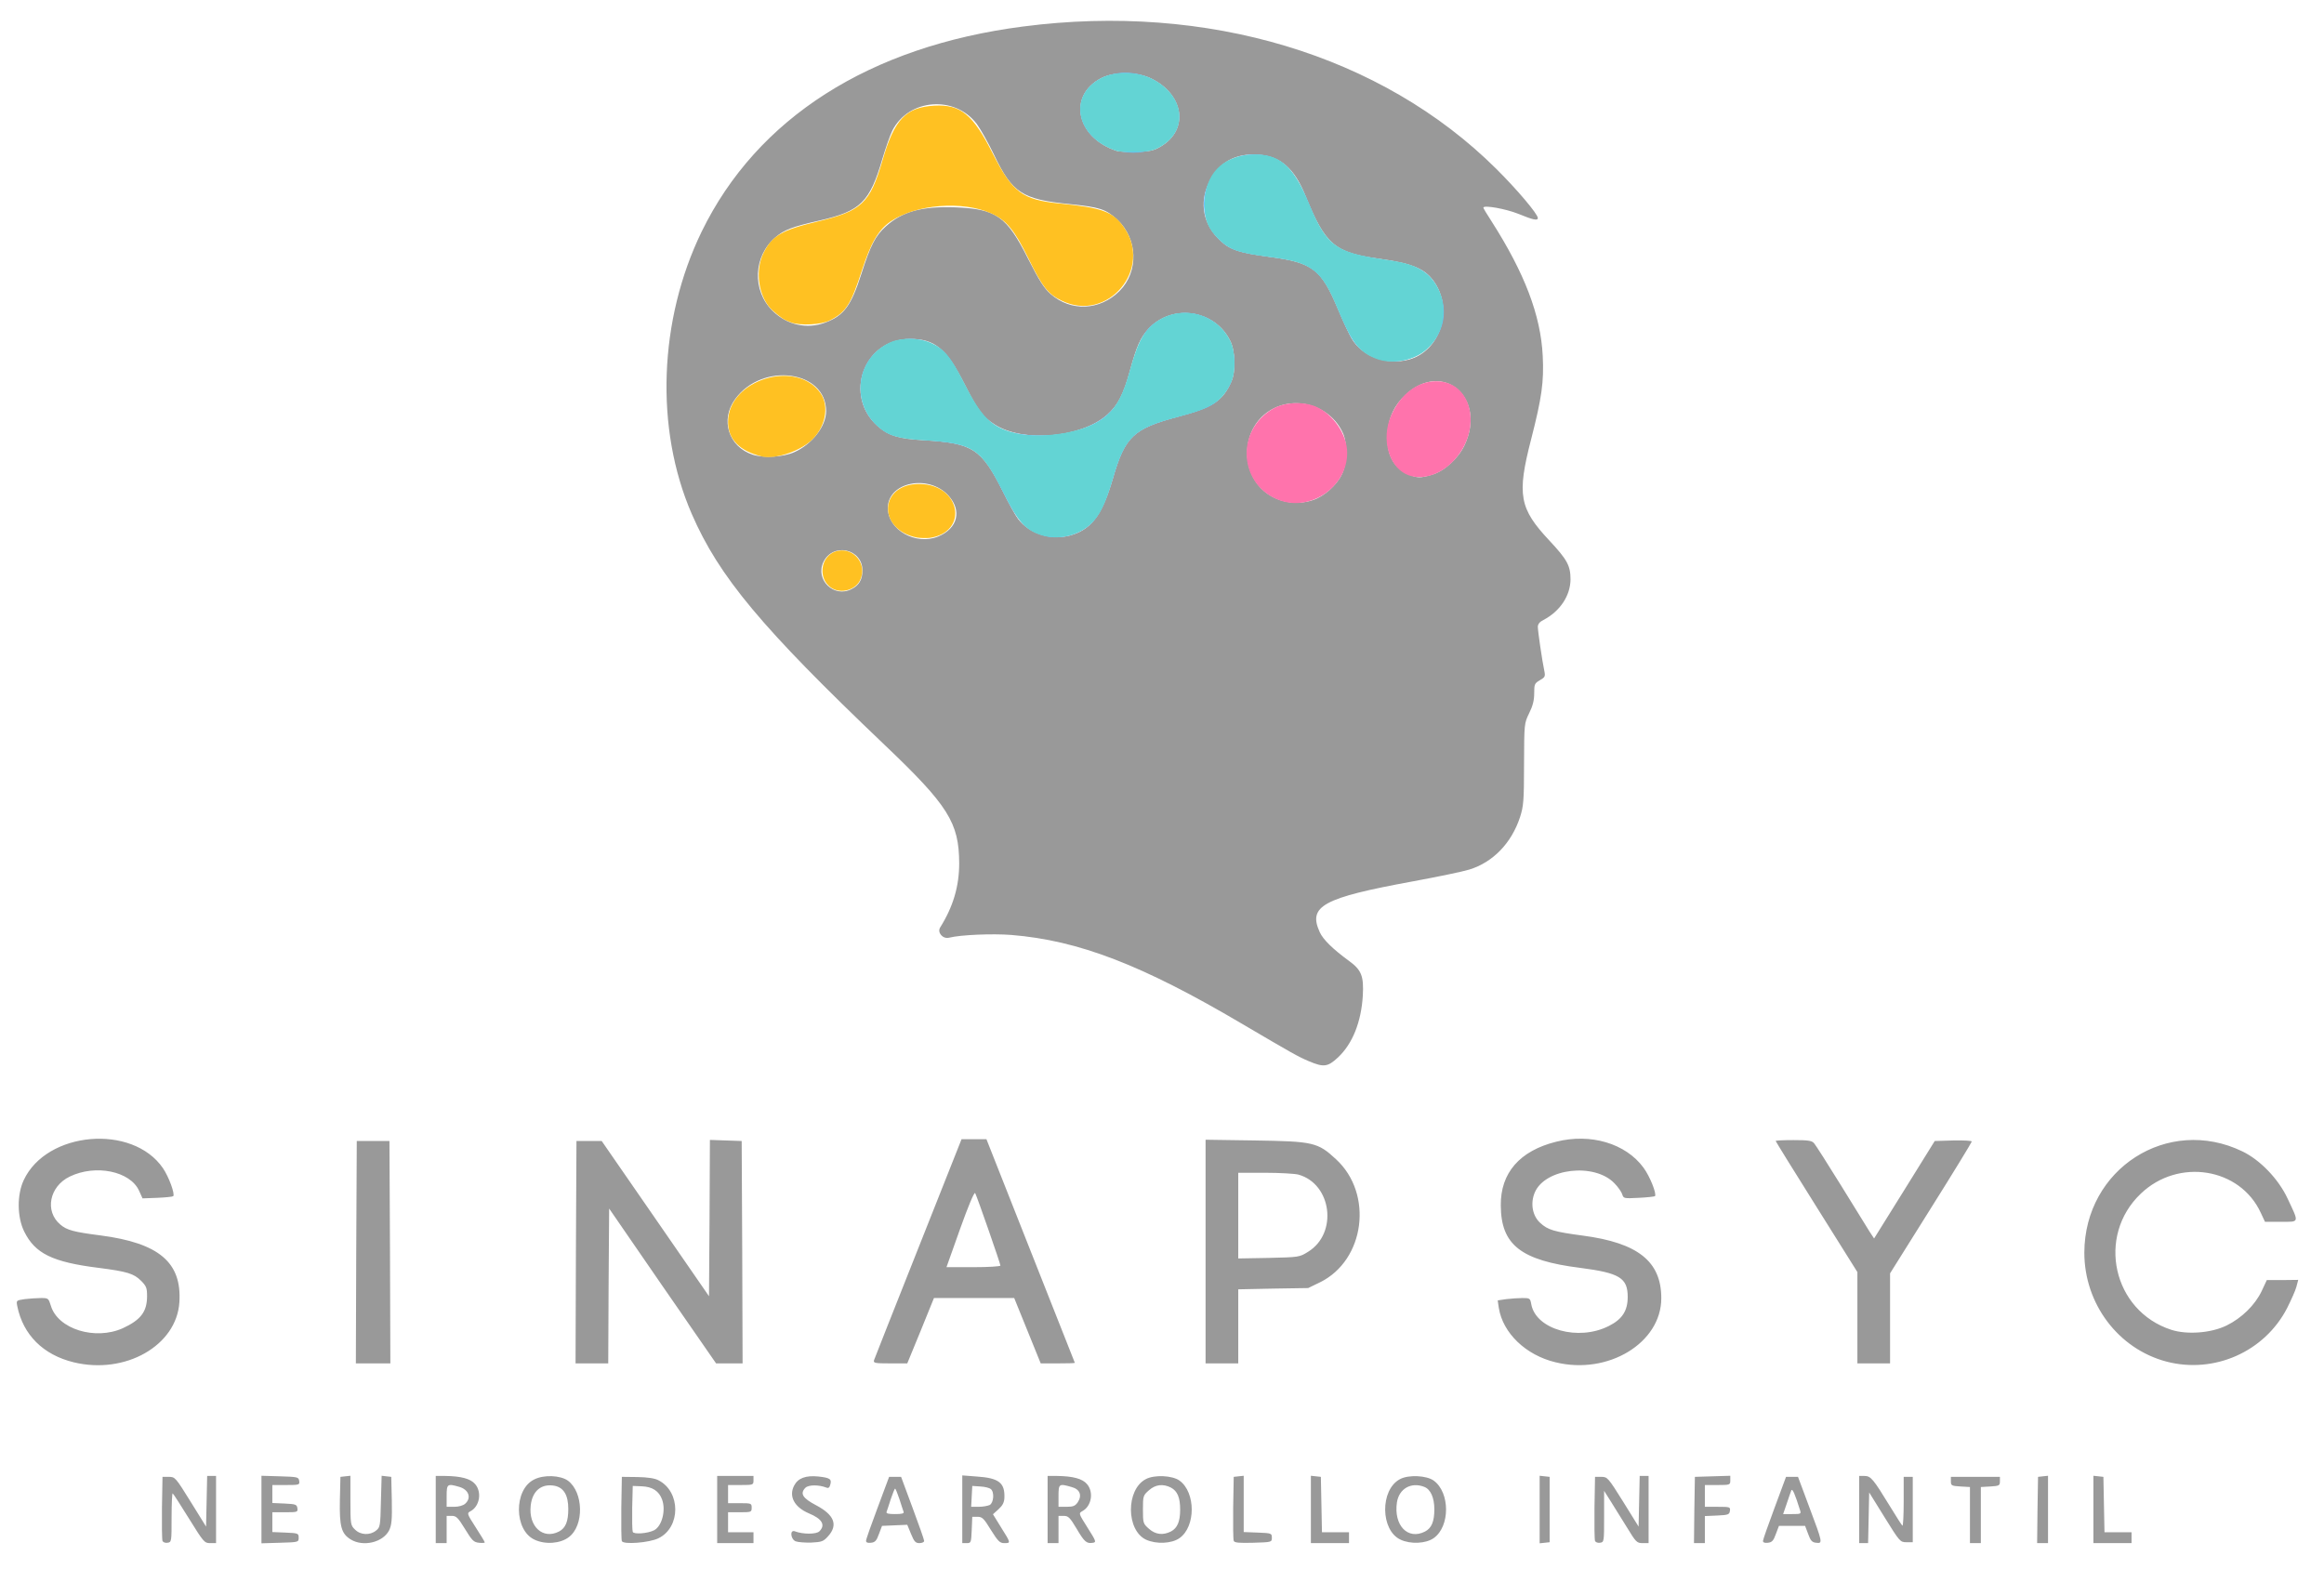
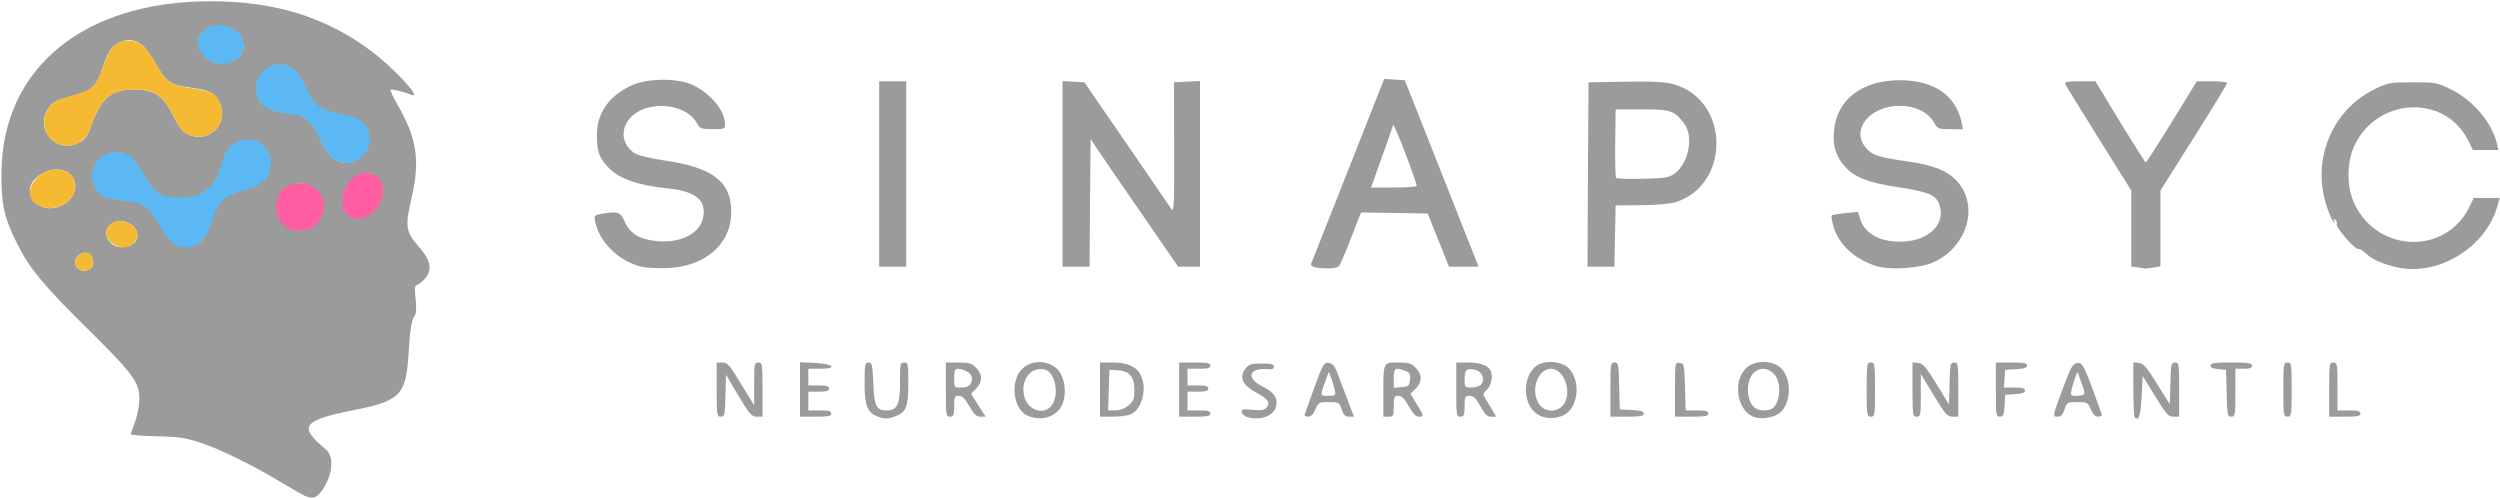
- <svg xmlns="http://www.w3.org/2000/svg" viewBox="0 0 1280 864" width="1280" height="864">
-   <path fill="#999999" fill-rule="evenodd" d="M89.5,848.8C89.2,848.0 89.1,839.8 89.2,830.5L89.5,813.5L93.0,813.5C96.4,813.5 96.7,813.8 105.0,827.2L113.5,840.9L113.8,826.9L114.1,813.0L116.5,813.0L119.0,813.0L119.0,831.5L119.0,850.0L115.7,850.0C112.6,850.0 112.1,849.4 104.1,836.5C99.5,829.1 95.5,822.8 95.1,822.6C94.8,822.4 94.5,828.3 94.5,835.8C94.5,849.3 94.5,849.5 92.2,849.8C91.0,850.0 89.8,849.5 89.5,848.8ZM144.0,831.5L144.0,812.9L154.2,813.2C164.0,813.5 164.5,813.6 164.8,815.8C165.1,817.9 164.8,818.0 157.6,818.0L150.0,818.0L150.0,823.0L150.0,827.9L156.8,828.2C162.9,828.5 163.5,828.7 163.8,830.8C164.1,832.9 163.8,833.0 157.1,833.0L150.0,833.0L150.0,838.5L150.0,843.9L157.2,844.2C164.2,844.5 164.5,844.6 164.5,847.0C164.5,849.5 164.4,849.5 154.2,849.8L144.0,850.1L144.0,831.5ZM193.2,848.0C188.0,844.8 186.9,840.9 187.2,826.2L187.5,813.5L190.2,813.2L193.0,812.9L193.0,826.5C193.0,839.6 193.1,840.2 195.5,842.5C198.5,845.6 203.8,845.8 207.1,843.1C209.4,841.3 209.5,840.5 209.8,827.0L210.2,812.9L212.8,813.2L215.5,813.5L215.8,826.5C216.0,837.3 215.7,840.1 214.3,843.0C210.9,849.6 200.1,852.2 193.2,848.0ZM240.0,831.5L240.0,813.0L245.2,813.0C253.9,813.1 259.2,814.5 261.7,817.5C265.5,821.9 264.2,829.7 259.2,832.4C257.1,833.5 257.1,833.7 262.0,841.3C264.8,845.6 267.0,849.3 267.0,849.6C267.0,849.9 265.5,850.0 263.8,849.8C260.9,849.5 260.0,848.6 256.1,842.2C252.3,836.0 251.3,835.0 248.9,835.0L246.0,835.0L246.0,842.5L246.0,850.0L243.0,850.0L240.0,850.0L240.0,831.5ZM294.4,848.1C283.1,842.9 282.9,820.6 294.1,815.0C299.4,812.2 308.6,812.6 312.8,815.6C321.4,822.0 321.8,840.3 313.3,846.7C308.6,850.3 300.3,850.9 294.4,848.1ZM342.5,848.9C342.2,848.1 342.1,839.8 342.2,830.5L342.5,813.5L351.1,813.6C356.7,813.7 360.7,814.3 362.7,815.4C375.0,821.7 375.0,841.3 362.7,847.3C357.7,849.8 343.3,850.9 342.5,848.9ZM395.0,831.5L395.0,813.0L405.0,813.0L415.0,813.0L415.0,815.5C415.0,817.9 414.8,818.0 408.0,818.0L401.0,818.0L401.0,823.0L401.0,828.0L407.5,828.0C413.8,828.0 414.0,828.1 414.0,830.5C414.0,832.9 413.8,833.0 407.5,833.0L401.0,833.0L401.0,838.5L401.0,844.0L408.0,844.0L415.0,844.0L415.0,847.0L415.0,850.0L405.0,850.0L395.0,850.0L395.0,831.5ZM438.2,849.0C435.4,847.8 434.9,842.4 437.8,843.5C442.2,845.2 449.6,845.2 451.3,843.5C454.8,840.0 452.8,836.6 445.5,833.6C437.5,830.2 434.3,824.2 437.4,818.3C439.5,814.2 443.8,812.6 450.7,813.3C457.1,814.0 458.2,814.7 457.3,817.8C456.9,819.4 456.3,819.9 455.1,819.4C451.0,817.8 445.4,817.8 443.6,819.5C440.5,822.7 442.0,825.2 449.4,829.1C459.5,834.4 461.7,840.0 456.1,846.2C453.5,849.1 452.6,849.4 446.9,849.7C443.4,849.8 439.5,849.5 438.2,849.0ZM477.0,848.7C477.0,847.9 479.9,839.7 483.4,830.4L489.7,813.5L493.0,813.5L496.3,813.5L502.6,830.5C506.1,839.9 509.0,848.1 509.0,848.8C509.0,849.4 507.9,850.0 506.4,850.0C504.3,850.0 503.5,849.2 501.8,845.0L499.7,839.9L492.7,840.2L485.8,840.5L484.1,845.0C482.8,848.7 481.9,849.6 479.7,849.8C477.9,850.0 477.0,849.7 477.0,848.7ZM530.0,831.4L530.0,812.7L537.8,813.3C550.1,814.1 553.5,816.7 553.2,825.0C553.1,827.6 552.2,829.3 550.0,831.3L546.9,834.1L551.4,841.4C556.8,850.0 556.8,850.0 553.1,850.0C550.7,850.0 549.7,849.0 545.8,842.8C541.9,836.4 541.0,835.5 538.4,835.5L535.5,835.5L535.2,842.8C534.9,849.7 534.8,850.0 532.5,850.0L530.0,850.0L530.0,831.4ZM577.0,831.5L577.0,813.0L582.2,813.0C590.9,813.1 596.2,814.5 598.7,817.5C602.5,821.9 601.2,829.7 596.1,832.4C594.0,833.6 594.1,833.7 599.0,841.5C603.7,848.9 603.9,849.5 602.0,849.8C598.5,850.4 597.3,849.4 593.0,842.1C589.3,835.9 588.4,835.0 585.9,835.0L583.0,835.0L583.0,842.5L583.0,850.0L580.0,850.0L577.0,850.0L577.0,831.5ZM631.2,848.1C620.2,842.9 620.1,820.6 631.0,814.8C635.7,812.2 645.8,812.7 649.7,815.6C658.6,822.1 658.6,840.9 649.7,847.2C645.4,850.3 636.9,850.7 631.2,848.1ZM679.5,848.7C679.2,848.0 679.1,839.8 679.2,830.5L679.5,813.5L682.2,813.2L685.0,812.9L685.0,828.4L685.0,843.9L692.8,844.2C700.3,844.5 700.5,844.6 700.5,847.0C700.5,849.5 700.4,849.5 690.2,849.8C682.4,850.0 679.8,849.8 679.5,848.7ZM722.0,831.4L722.0,812.9L724.8,813.2L727.5,813.5L727.8,828.8L728.1,844.0L735.5,844.0L743.0,844.0L743.0,847.0L743.0,850.0L732.5,850.0L722.0,850.0L722.0,831.4ZM771.4,848.1C760.3,843.0 760.0,820.7 771.0,814.8C775.7,812.2 785.8,812.7 789.7,815.6C798.7,822.2 798.7,840.8 789.7,847.2C785.4,850.3 776.9,850.7 771.4,848.1ZM848.0,831.5L848.0,812.9L850.8,813.2L853.5,813.5L853.5,831.5L853.5,849.5L850.8,849.8L848.0,850.1L848.0,831.5ZM878.5,848.8C878.2,848.0 878.1,839.8 878.2,830.5L878.5,813.5L882.0,813.5C885.3,813.5 885.7,813.9 894.0,827.2L902.5,840.9L902.8,826.9L903.1,813.0L905.5,813.0L908.0,813.0L908.0,831.5L908.0,850.0L904.7,850.0C901.5,850.0 901.0,849.4 896.0,841.2C893.0,836.4 889.0,830.0 887.1,826.9L883.5,821.2L883.5,835.4C883.5,849.3 883.5,849.5 881.2,849.8C880.0,850.0 878.8,849.5 878.5,848.8ZM933.2,831.8L933.5,813.5L943.2,813.2L953.0,812.9L953.0,815.5C953.0,817.9 952.8,818.0 946.0,818.0L939.0,818.0L939.0,824.0L939.0,830.0L946.1,830.0C952.8,830.0 953.1,830.1 952.8,832.2C952.5,834.3 951.9,834.5 945.8,834.8L939.0,835.1L939.0,842.5L939.0,850.0L936.0,850.0L933.0,850.0L933.2,831.8ZM971.0,848.8C971.0,848.1 973.9,839.9 977.4,830.5L983.7,813.5L987.0,813.5L990.3,813.5L996.6,830.4C1003.9,849.8 1004.0,850.3 1000.3,849.8C998.1,849.6 997.2,848.7 995.9,845.0L994.2,840.5L987.0,840.5L979.8,840.5L978.1,845.0C976.8,848.7 975.9,849.6 973.7,849.8C972.0,850.0 971.0,849.7 971.0,848.8ZM1024.0,831.5L1024.0,813.0L1026.9,813.0C1030.4,813.0 1031.7,814.6 1041.0,829.8C1044.4,835.4 1047.5,840.2 1047.8,840.4C1048.2,840.6 1048.5,834.7 1048.5,827.2L1048.5,813.5L1051.0,813.5L1053.5,813.5L1053.5,831.5L1053.5,849.5L1050.0,849.5C1046.6,849.5 1046.3,849.2 1038.0,835.8L1029.5,822.1L1029.2,836.1L1028.9,850.0L1026.5,850.0L1024.0,850.0L1024.0,831.5ZM1085.0,834.6L1085.0,819.1L1079.8,818.8C1074.9,818.5 1074.5,818.3 1074.5,816.0L1074.5,813.5L1088.0,813.5L1101.5,813.5L1101.5,816.0C1101.5,818.3 1101.1,818.5 1096.2,818.8L1091.0,819.1L1091.0,834.6L1091.0,850.0L1088.0,850.0L1085.0,850.0L1085.0,834.6ZM1122.2,831.8L1122.5,813.5L1125.2,813.2L1128.0,812.9L1128.0,831.4L1128.0,850.0L1125.0,850.0L1122.0,850.0L1122.2,831.8ZM1153.0,831.4L1153.0,812.9L1155.8,813.2L1158.5,813.5L1158.8,828.8L1159.1,844.0L1166.5,844.0L1174.0,844.0L1174.0,847.0L1174.0,850.0L1163.5,850.0L1153.0,850.0L1153.0,831.4ZM307.9,843.6C311.5,841.7 313.0,838.1 313.0,831.2C313.0,823.6 310.5,819.4 305.4,818.4C298.2,817.1 293.2,821.2 292.3,829.3C291.0,840.8 299.0,848.2 307.9,843.6ZM360.3,842.9C364.6,840.6 366.8,832.0 364.7,826.1C363.0,821.3 359.3,818.9 353.4,818.7L348.5,818.5L348.2,830.4C348.1,837.0 348.2,843.0 348.5,843.8C349.1,845.3 356.8,844.7 360.3,842.9ZM644.9,843.6C648.5,841.7 650.0,838.1 650.0,831.5C650.0,824.9 648.5,821.3 644.9,819.4C640.5,817.2 636.4,817.7 632.8,820.9C629.6,823.7 629.5,824.1 629.5,831.5C629.5,838.9 629.6,839.3 632.8,842.1C636.4,845.3 640.5,845.8 644.9,843.6ZM784.9,843.6C788.5,841.7 790.0,838.1 790.0,831.4C790.0,824.9 787.9,820.3 784.4,819.0C777.2,816.2 770.6,820.0 769.4,827.5C767.5,840.2 775.4,848.5 784.9,843.6ZM497.7,832.8C497.4,832.1 496.4,828.9 495.4,825.8C494.3,822.6 493.3,820.0 493.0,820.0C492.7,820.0 491.7,822.6 490.6,825.8C489.6,828.9 488.6,832.1 488.3,832.8C488.0,833.7 489.3,834.0 493.0,834.0C496.7,834.0 498.0,833.7 497.7,832.8ZM991.4,831.8C988.6,822.9 987.2,819.6 986.6,821.0C986.3,821.8 985.1,825.1 984.1,828.2L982.1,834.0L987.1,834.0C991.9,834.0 992.1,833.9 991.4,831.8ZM256.2,828.3C259.8,825.1 258.2,820.5 252.9,819.0C246.4,817.1 246.0,817.4 246.0,824.0L246.0,830.0L250.2,830.0C252.6,830.0 255.1,829.3 256.2,828.3ZM545.1,829.0C547.3,827.8 547.8,821.9 545.7,820.2C545.0,819.6 542.4,818.9 539.9,818.8L535.5,818.5L535.2,824.2L534.9,830.0L539.0,830.0C541.3,830.0 544.0,829.5 545.1,829.0ZM593.6,827.5C596.1,823.7 594.8,820.3 590.2,819.1C583.3,817.1 583.0,817.3 583.0,824.0L583.0,830.0L587.5,830.0C591.1,830.0 592.2,829.5 593.6,827.5ZM40.6,750.4C23.8,746.3 12.7,735.3 9.5,719.4C8.9,716.3 9.0,716.3 13.6,715.6C16.2,715.3 20.2,715.0 22.5,715.0C26.6,715.0 26.7,715.1 28.0,719.2C31.8,732.1 52.4,738.5 67.7,731.6C77.6,727.0 81.0,722.5 81.0,713.9C81.0,709.5 80.6,708.4 77.7,705.5C73.7,701.5 70.0,700.4 54.5,698.4C28.8,695.2 19.3,690.5 13.3,678.3C9.4,670.3 9.3,658.0 13.1,650.0C25.7,623.1 72.9,619.0 89.7,643.4C93.0,648.2 96.5,657.8 95.4,658.9C95.1,659.2 91.2,659.6 86.7,659.8L78.5,660.1L76.6,655.9C71.7,645.1 52.6,641.2 38.4,648.1C27.2,653.5 24.5,667.2 33.2,674.5C36.8,677.6 40.5,678.6 55.3,680.5C87.6,684.7 100.2,695.4 98.8,717.3C97.3,741.2 69.0,757.3 40.6,750.4ZM856.8,750.4C840.4,746.5 827.7,734.3 825.5,720.4L824.9,716.3L829.6,715.6C832.2,715.3 836.2,715.0 838.5,715.0C842.6,715.0 842.8,715.1 843.4,718.5C846.0,732.4 869.4,738.9 886.1,730.4C893.5,726.7 896.5,722.0 896.5,714.4C896.5,703.9 892.0,701.2 870.5,698.4C837.6,694.3 826.7,685.7 826.6,664.0C826.4,646.1 837.0,633.9 857.1,628.9C876.0,624.1 895.4,629.8 905.2,643.2C908.7,647.9 912.6,657.7 911.5,658.9C911.2,659.1 907.2,659.6 902.6,659.8C894.5,660.2 894.2,660.2 893.5,657.9C893.1,656.6 891.2,653.8 889.2,651.8C878.2,640.3 850.9,643.5 845.3,656.9C842.8,662.8 844.0,669.7 848.3,673.6C852.5,677.5 856.0,678.5 871.7,680.6C902.1,684.6 915.0,694.8 915.0,715.1C915.0,739.7 885.7,757.5 856.8,750.4ZM1193.2,750.0C1166.7,743.0 1148.0,718.2 1148.0,690.0C1148.1,643.8 1194.0,614.4 1235.0,634.2C1244.8,638.9 1254.9,649.4 1259.9,660.1C1266.4,673.9 1266.6,673.0 1256.3,673.0L1247.5,673.0L1245.2,668.1C1233.8,643.2 1199.8,637.7 1179.1,657.5C1154.5,680.9 1163.7,722.1 1195.9,732.5C1204.6,735.3 1217.9,734.3 1226.4,730.1C1234.7,726.0 1242.0,718.9 1245.7,711.1L1248.5,705.1L1257.2,705.1L1265.8,705.0L1264.8,708.8C1264.3,710.8 1261.9,716.1 1259.7,720.5C1247.3,744.6 1219.5,756.9 1193.2,750.0ZM196.2,689.8L196.5,628.5L205.5,628.5L214.5,628.5L214.8,689.8L215.0,751.0L205.5,751.0L196.0,751.0L196.2,689.8ZM317.2,689.8L317.5,628.5L324.5,628.5L331.4,628.5L361.0,671.3L390.5,714.0L390.8,671.0L391.0,627.9L399.8,628.2L408.5,628.5L408.8,689.8L409.0,751.0L401.7,751.0L394.4,751.0L364.9,708.4L335.5,665.7L335.2,708.4L335.0,751.0L326.0,751.0L317.0,751.0L317.2,689.8ZM481.4,749.2C481.7,748.3 492.7,720.5 505.8,687.5L529.6,627.5L536.4,627.5L543.3,627.5L567.6,689.0C581.0,722.8 592.0,750.6 592.0,750.7C592.0,750.9 587.8,751.0 582.6,751.0L573.2,751.0L565.9,733.0L558.6,715.0L536.5,715.0L514.4,715.0L507.1,733.0L499.7,751.0L490.3,751.0C481.8,751.0 480.9,750.8 481.4,749.2ZM664.0,689.4L664.0,627.8L691.2,628.2C723.3,628.7 725.8,629.2 735.9,638.6C756.5,657.6 751.8,694.1 727.1,706.3L720.5,709.5L701.3,709.8L682.0,710.2L682.0,730.6L682.0,751.0L673.0,751.0L664.0,751.0L664.0,689.4ZM1023.0,725.9L1023.0,700.7L1000.5,664.8C988.1,645.1 978.0,628.7 978.0,628.5C978.0,628.2 982.4,628.0 987.8,628.0C996.0,628.0 998.0,628.3 999.2,629.8C1000.0,630.7 1006.7,641.2 1014.0,653.0C1021.3,664.8 1028.4,676.2 1029.7,678.4L1032.2,682.2L1048.9,655.4L1065.6,628.5L1075.8,628.2C1081.4,628.1 1086.0,628.3 1086.0,628.8C1086.0,629.2 1075.9,645.8 1063.5,665.5L1041.0,701.4L1041.0,726.2L1041.0,751.0L1032.0,751.0L1023.0,751.0L1023.0,725.9ZM551.0,697.1C551.0,696.0 538.1,659.0 537.1,657.2C536.6,656.4 533.3,664.3 528.8,676.9L521.3,698.0L536.1,698.0C544.3,698.0 551.0,697.6 551.0,697.1ZM720.5,689.5C737.0,679.3 733.5,652.1 715.1,647.0C713.1,646.5 704.9,646.0 696.8,646.0L682.0,646.0L682.0,669.6L682.0,693.2L698.8,692.9C715.5,692.5 715.7,692.5 720.5,689.5ZM721.0,584.6C714.9,582.0 712.4,580.6 684.0,563.9C629.1,531.5 594.1,518.0 557.0,515.0C546.7,514.2 529.1,514.9 522.8,516.5C519.3,517.4 516.1,513.7 517.8,510.9C525.0,499.4 528.3,488.2 528.3,475.5C528.2,453.2 522.4,443.8 487.2,410.3C419.3,345.6 396.0,317.6 381.0,283.1C360.6,236.1 362.8,176.2 386.5,127.5C417.0,65.0 478.9,25.5 563.5,14.6C664.9,1.4 761.0,30.3 824.1,93.0C835.5,104.3 847.0,117.9 847.0,120.1C847.0,121.7 844.3,121.1 836.3,117.8C829.3,115.0 817.0,112.8 817.0,114.4C817.0,114.7 819.0,118.1 821.5,121.9C839.7,150.4 848.6,173.6 849.7,196.1C850.4,210.4 849.2,219.0 843.3,242.0C835.4,272.6 836.8,280.1 853.4,297.8C863.2,308.3 865.0,311.6 865.0,319.2C864.9,328.2 859.2,336.7 850.1,341.5C848.0,342.5 847.0,343.8 847.0,345.3C847.0,347.6 849.4,364.1 850.6,369.7C851.2,372.6 850.9,373.1 848.1,374.7C845.2,376.4 845.0,376.9 845.0,381.9C845.0,385.8 844.2,388.9 842.2,392.9C839.5,398.5 839.5,398.5 839.4,421.0C839.4,441.3 839.1,444.1 837.2,450.1C832.5,464.4 822.3,475.0 809.2,479.0C805.7,480.1 791.7,483.0 778.1,485.5C728.5,494.6 720.3,499.1 726.9,513.5C728.7,517.5 734.1,522.8 743.0,529.3C749.9,534.3 751.2,537.7 750.6,548.5C749.7,563.1 744.9,575.0 736.9,582.5C731.3,587.7 729.1,588.0 721.0,584.6ZM469.0,324.5C473.2,322.4 475.0,319.2 475.0,314.2C475.0,302.2 458.7,298.7 453.5,309.6C448.9,319.4 459.3,329.5 469.0,324.5ZM516.8,295.5C527.5,291.0 529.9,281.3 522.4,273.0C511.5,261.0 489.0,265.5 489.0,279.8C489.0,291.9 504.4,300.6 516.8,295.5ZM591.2,294.4C601.6,290.9 607.4,282.7 612.9,263.7C619.6,240.4 624.2,236.1 649.0,229.5C668.1,224.4 673.5,220.8 678.2,210.2C680.7,204.7 680.4,193.4 677.6,187.8C669.2,170.5 645.3,167.0 632.4,181.3C628.1,186.0 626.0,190.8 622.5,203.6C618.8,217.2 615.8,223.1 609.9,228.4C595.7,241.1 563.5,244.0 547.8,233.8C541.4,229.8 538.4,225.8 531.2,211.5C521.2,191.9 514.8,186.6 501.0,186.7C475.7,186.8 464.4,218.0 483.5,234.8C489.4,240.0 495.0,241.7 509.0,242.5C535.9,244.1 540.6,247.2 552.5,271.0C555.6,277.3 559.3,284.0 560.7,285.8C567.2,294.5 580.3,298.2 591.2,294.4ZM723.3,275.4C729.3,273.4 736.3,267.2 739.1,261.2C741.9,255.5 742.2,244.6 739.8,238.9C732.4,222.0 710.1,216.6 696.2,228.5C683.8,239.2 683.8,259.8 696.2,270.5C703.5,276.7 713.9,278.6 723.3,275.4ZM788.7,261.5C795.5,259.5 803.1,252.6 806.6,245.3C818.9,219.2 794.9,198.3 774.3,217.3C768.0,223.1 764.8,229.8 764.2,238.6C763.5,250.0 767.1,257.3 775.5,261.1C780.4,263.4 782.2,263.4 788.7,261.5ZM437.4,249.1C447.2,244.8 455.0,234.8 455.0,226.5C455.0,204.0 420.0,199.3 405.0,219.7C396.5,231.2 401.2,246.1 414.7,250.5C420.8,252.4 431.4,251.8 437.4,249.1ZM776.2,198.0C793.0,193.3 800.4,171.2 790.3,155.8C785.2,148.1 778.3,145.1 759.5,142.5C735.0,139.1 730.0,134.8 719.0,107.8C712.9,92.7 705.3,86.1 693.1,85.2C680.3,84.3 671.4,89.3 665.9,100.5C660.3,111.8 662.7,123.9 672.3,132.7C677.7,137.7 682.5,139.2 699.2,141.5C723.2,144.7 727.7,148.2 737.1,170.7C739.7,176.9 743.0,184.0 744.4,186.4C750.3,196.5 763.9,201.4 776.2,198.0ZM454.5,177.7C464.8,173.9 468.8,168.5 474.5,150.6C479.4,135.3 482.1,129.9 487.9,124.7C497.0,116.5 507.5,113.6 526.0,114.2C548.8,115.1 554.4,119.0 566.4,142.8C572.4,154.6 575.1,158.8 578.6,161.9C589.8,171.8 605.8,171.1 616.6,160.3C627.3,149.6 626.7,131.5 615.3,120.9C609.0,115.2 605.8,114.1 588.9,112.4C563.0,109.8 557.5,106.2 547.5,85.3C544.4,78.8 540.1,71.2 538.0,68.3C525.9,52.3 500.5,54.3 491.5,71.9C490.2,74.5 487.8,81.5 486.0,87.5C479.0,111.4 474.0,116.3 451.3,121.5C436.3,124.9 431.9,126.6 427.1,130.7C414.9,141.1 414.1,160.0 425.5,171.2C433.4,179.0 444.4,181.5 454.5,177.7ZM639.3,80.7C654.9,71.5 652.2,52.2 634.2,43.3C626.2,39.4 613.9,39.3 606.6,43.0C587.9,52.6 592.7,75.8 615.0,83.1C616.4,83.6 621.4,83.8 626.1,83.7C633.3,83.4 635.4,83.0 639.3,80.7Z" />
-   <path fill="#FFC122" fill-rule="evenodd" d="M459.4,324.6C449.8,320.4 451.3,305.3 461.6,303.4C470.6,301.7 477.7,311.0 473.8,319.4C471.6,324.4 464.6,326.9 459.4,324.6ZM505.0,296.1C482.9,291.6 484.2,266.3 506.6,266.6C529.1,266.9 533.8,293.1 512.0,296.3C510.1,296.5 506.9,296.4 505.0,296.1ZM419.5,251.4C407.2,248.4 401.0,241.9 401.0,232.4C401.0,209.1 438.8,197.5 452.0,216.7C457.0,224.1 454.5,235.9 446.4,243.0C439.5,249.0 426.5,253.1 419.5,251.4ZM435.7,177.6C431.8,176.2 430.3,175.2 425.6,171.1C417.9,164.2 415.5,149.3 420.6,139.2C425.3,129.8 430.7,126.7 450.4,122.0C474.5,116.3 479.2,111.9 486.0,88.5C492.6,65.7 498.9,59.1 514.6,58.2C529.1,57.4 535.9,63.0 546.9,84.8C557.7,106.0 563.1,110.0 583.5,112.1C606.9,114.4 612.8,116.5 618.8,124.9C635.4,147.8 610.1,178.1 584.7,165.6C577.2,162.0 574.2,158.1 566.5,142.5C558.9,126.9 554.3,121.3 546.1,117.6C530.1,110.4 504.4,112.5 490.5,122.0C483.8,126.6 479.7,133.6 474.7,149.0C468.6,167.8 465.9,172.0 457.0,176.5C452.4,178.9 440.7,179.5 435.7,177.6Z" />
-   <path fill="#64C0FF" fill-rule="evenodd" d="M575.0,295.1C564.8,292.0 560.8,287.7 552.2,270.5C540.4,247.0 537.1,244.8 510.9,242.5C492.6,241.0 489.2,240.0 483.0,234.3C471.3,223.8 470.9,204.9 482.1,194.3C490.5,186.4 503.1,184.4 513.3,189.4C520.7,193.0 523.8,196.9 531.2,211.9C541.7,233.0 549.6,238.8 569.1,239.8C585.9,240.6 601.2,236.3 609.9,228.4C615.8,223.1 618.4,218.2 622.5,204.1C628.0,185.2 631.2,180.0 640.1,175.5C659.3,165.7 681.2,180.0 679.8,201.5C679.3,209.1 677.7,213.0 672.8,218.5C668.5,223.5 664.1,225.5 649.0,229.5C624.3,236.1 619.8,240.3 613.1,263.0C608.6,278.0 605.4,284.5 600.2,289.1C593.6,294.9 582.8,297.5 575.0,295.1ZM755.3,196.0C746.7,191.7 744.2,188.0 735.5,166.8C731.6,157.2 727.3,151.2 722.1,147.8C716.3,144.2 713.0,143.3 699.0,141.4C682.2,139.2 677.6,137.7 671.9,132.3C653.8,115.4 665.3,85.4 690.1,85.1C705.0,84.9 712.4,91.6 721.4,113.3C730.5,135.6 735.2,139.0 761.8,143.0C781.3,145.9 787.5,149.4 792.6,160.5C803.5,183.7 778.4,207.5 755.3,196.0ZM612.4,81.9C590.3,73.4 589.0,48.7 610.3,41.6C630.2,34.9 653.3,51.2 648.9,68.6C645.7,81.3 627.7,87.8 612.4,81.9Z" />
-   <path fill="#63D4D4" fill-rule="evenodd" d="M572.4,294.4C564.7,291.7 560.7,287.0 553.4,272.7C540.3,246.8 536.4,244.1 508.7,242.5C494.6,241.7 489.0,239.9 483.3,234.7C468.2,220.9 472.1,196.5 490.7,188.4C496.5,185.9 506.4,186.1 512.7,188.9C519.8,192.1 523.6,196.5 530.5,210.0C540.7,230.1 545.8,235.2 559.0,238.6C571.6,241.8 593.5,238.9 604.5,232.5C613.5,227.3 618.1,219.7 622.5,203.5C626.2,190.0 629.2,183.9 634.7,179.0C648.2,167.2 669.7,171.6 677.6,187.8C680.4,193.4 680.7,204.7 678.2,210.2C673.5,220.9 667.7,224.7 648.9,229.6C624.4,235.9 619.6,240.5 612.9,263.6C608.8,277.9 605.6,284.3 600.3,289.0C592.8,295.6 581.8,297.7 572.4,294.4ZM758.5,197.8C748.9,194.3 744.8,189.1 737.0,170.6C727.7,148.3 722.9,144.6 699.1,141.5C682.9,139.4 677.7,137.7 672.3,132.7C665.5,126.4 663.6,122.0 663.5,112.5C663.5,96.2 672.9,86.1 689.1,85.2C704.1,84.3 712.0,90.8 720.5,111.2C730.6,135.4 735.3,139.0 762.1,142.9C771.3,144.2 776.6,145.5 780.6,147.5C798.1,156.1 800.1,181.5 784.2,193.7C777.5,198.8 766.3,200.6 758.5,197.8ZM615.0,83.1C592.7,75.8 587.8,52.7 606.6,43.0C613.9,39.2 626.2,39.4 634.2,43.3C652.3,52.2 654.9,71.5 639.3,80.7C635.4,83.0 633.3,83.4 626.1,83.7C621.4,83.8 616.4,83.6 615.0,83.1Z" />
-   <path fill="#FF73AC" fill-rule="evenodd" d="M704.9,275.6C682.5,267.6 680.1,237.5 700.9,225.3C707.2,221.5 717.7,221.0 724.8,224.0C734.4,228.2 742.0,239.4 742.0,249.5C742.0,267.9 722.2,281.8 704.9,275.6ZM776.5,262.0C765.1,258.5 760.2,242.0 766.4,228.4C771.6,216.9 780.8,210.1 790.9,210.0C810.8,209.9 816.8,236.2 800.9,253.5C793.9,261.1 784.4,264.4 776.5,262.0Z" />
+ <svg xmlns="http://www.w3.org/2000/svg" viewBox="0 0 1200 239" width="1200" height="239">
+   <path fill="#9B9B9B" fill-rule="evenodd" d="M146.5,238.1C145.4,237.6 140.2,234.7 135.1,231.6C121.7,223.5 105.9,215.7 96.0,212.4C88.8,210.1 85.6,209.6 75.0,209.4C68.1,209.3 62.6,208.8 62.7,208.3C62.9,207.9 63.9,205.0 65.0,202.0C66.0,199.0 66.9,194.5 66.9,192.0C67.0,183.6 64.3,179.9 42.7,158.5C20.6,136.7 14.0,128.7 8.0,116.5C2.0,104.5 0.5,97.7 0.7,83.0C1.0,32.9 39.9,0.8 100.5,0.6C131.6,0.5 156.3,8.1 178.2,24.5C189.6,33.1 203.2,48.0 197.4,45.5C193.7,44.0 188.1,42.6 187.5,43.1C187.2,43.4 188.8,46.8 191.0,50.6C200.1,66.4 201.7,77.0 197.6,94.8C194.3,108.8 194.7,111.2 201.1,118.5C207.1,125.3 207.7,130.0 203.4,134.4C201.9,135.8 200.3,137.0 199.7,137.0C199.1,137.0 199.0,139.5 199.5,143.5C199.9,147.3 199.8,150.6 199.2,151.3C197.6,153.3 196.8,158.0 196.1,170.0C194.9,189.6 192.1,192.5 169.6,196.9C145.1,201.8 143.0,204.7 156.4,215.7C160.6,219.2 159.7,228.5 154.3,235.8C151.9,239.0 150.2,239.5 146.5,238.1ZM420.5,199.6C416.2,197.7 415.0,194.3 415.0,183.5C415.0,174.9 415.2,174.0 416.9,174.0C418.6,174.0 418.8,175.0 419.2,183.9C419.6,195.0 420.6,197.0 425.6,197.0C430.7,197.0 432.0,194.3 432.0,183.3C432.0,174.7 432.1,174.0 434.0,174.0C435.9,174.0 436.0,174.7 436.0,183.4C436.0,194.9 435.1,197.6 430.5,199.5C426.3,201.3 424.4,201.3 420.5,199.6ZM493.2,199.5C486.1,196.4 484.7,182.4 490.9,176.8C495.4,172.8 502.6,172.8 507.2,176.9C511.2,180.4 512.4,189.5 509.5,194.9C506.7,200.3 499.7,202.3 493.2,199.5ZM598.2,200.0C597.0,199.5 596.0,198.4 596.0,197.6C596.0,196.4 597.1,196.3 601.3,196.7C605.4,197.1 606.9,196.9 607.9,195.6C609.9,193.2 608.7,191.5 602.9,188.4C596.4,184.8 594.7,181.2 597.7,177.1C599.5,174.8 600.4,174.5 605.6,174.5C610.2,174.5 611.5,174.8 611.5,176.0C611.5,177.1 610.6,177.4 608.5,177.2C599.4,176.5 597.9,181.4 606.0,185.5C611.7,188.4 613.4,190.9 612.5,195.2C611.4,199.8 604.1,202.3 598.2,200.0ZM739.3,199.6C731.5,196.1 730.0,183.0 736.5,176.4C740.2,172.7 749.1,172.9 753.0,176.8C758.2,182.1 758.0,192.8 752.6,197.9C749.6,200.7 743.5,201.5 739.3,199.6ZM842.5,200.3C834.1,198.1 831.3,183.6 838.0,176.8C842.1,172.7 850.8,172.7 855.0,176.8C860.0,181.9 859.9,193.0 854.6,197.9C852.2,200.2 846.3,201.4 842.5,200.3ZM1024.7,200.4C1024.3,200.0 1024.0,193.9 1024.0,186.8L1024.0,173.9L1026.7,174.2C1028.8,174.4 1030.5,176.3 1035.4,184.3L1041.5,194.0L1041.8,184.0C1042.0,174.8 1042.2,174.0 1044.0,174.0C1045.9,174.0 1046.0,174.7 1046.0,187.0L1046.0,200.0L1043.2,200.0C1040.8,200.0 1039.7,198.8 1034.5,190.2L1028.5,180.5L1028.0,190.4C1027.5,199.5 1026.6,202.3 1024.7,200.4ZM344.0,187.0L344.0,174.0L346.8,174.0C349.2,174.0 350.3,175.3 355.7,184.3L362.0,194.5L362.0,184.2C362.0,174.7 362.1,174.0 364.0,174.0C365.9,174.0 366.0,174.7 366.0,187.0L366.0,200.0L363.2,200.0C360.8,200.0 359.8,198.8 354.5,190.0L348.5,179.9L348.2,190.0C348.0,199.2 347.8,200.0 346.0,200.0C344.1,200.0 344.0,199.3 344.0,187.0ZM384.0,187.0L384.0,173.9L391.2,174.2C400.2,174.6 402.3,177.0 393.6,177.0L388.0,177.0L388.0,181.0L388.0,185.0L393.0,185.0C396.8,185.0 398.0,185.4 398.0,186.5C398.0,187.6 396.8,188.0 393.0,188.0L388.0,188.0L388.0,192.5L388.0,197.0L393.5,197.0C397.7,197.0 399.0,197.3 399.0,198.5C399.0,199.7 397.5,200.0 391.5,200.0L384.0,200.0L384.0,187.0ZM454.0,187.0L454.0,174.0L460.0,174.0C465.1,174.0 466.5,174.4 468.5,176.5C471.7,179.6 471.7,183.4 468.5,186.6L466.1,189.0L469.6,194.5L473.1,200.0L470.6,200.0C468.7,200.0 467.5,198.9 465.3,195.0C463.2,191.3 461.9,190.0 460.2,190.0C458.2,190.0 458.0,190.5 458.0,195.0C458.0,199.3 457.7,200.0 456.0,200.0C454.1,200.0 454.0,199.3 454.0,187.0ZM528.0,187.0L528.0,174.0L534.0,174.0C541.2,174.0 545.4,175.9 547.5,180.0C550.9,186.5 548.1,196.9 542.4,199.0C541.0,199.6 537.2,200.0 533.9,200.0L528.0,200.0L528.0,187.0ZM566.0,187.0L566.0,174.0L573.5,174.0C579.5,174.0 581.0,174.3 581.0,175.5C581.0,176.7 579.7,177.0 575.5,177.0L570.0,177.0L570.0,181.0L570.0,185.0L575.0,185.0C578.8,185.0 580.0,185.4 580.0,186.5C580.0,187.6 578.8,188.0 575.0,188.0L570.0,188.0L570.0,192.5L570.0,197.0L575.5,197.0C579.7,197.0 581.0,197.3 581.0,198.5C581.0,199.7 579.5,200.0 573.5,200.0L566.0,200.0L566.0,187.0ZM626.3,198.8C626.5,198.1 628.7,192.2 631.0,185.7C635.0,174.7 635.5,173.9 637.8,174.2C639.8,174.4 640.7,175.6 642.5,180.5C643.8,183.8 645.9,189.5 647.3,193.2L649.9,200.0L647.5,200.0C645.7,200.0 644.9,199.2 644.0,196.5C642.9,193.1 642.7,193.0 637.9,193.0C633.1,193.0 632.8,193.2 631.4,196.5C630.4,198.9 629.3,200.0 627.9,200.0C626.6,200.0 626.0,199.5 626.3,198.8ZM664.0,188.6C664.0,173.7 663.9,174.0 671.2,174.0C676.1,174.0 677.5,174.4 679.5,176.5C682.7,179.6 682.7,183.4 679.5,186.6L677.0,189.0L680.0,193.9C683.5,199.6 683.6,200.0 681.0,200.0C679.6,200.0 678.1,198.4 676.2,195.0C674.2,191.3 672.9,190.0 671.2,190.0C669.2,190.0 669.0,190.5 669.0,195.0C669.0,199.7 668.8,200.0 666.5,200.0L664.0,200.0L664.0,188.6ZM699.0,187.0L699.0,174.0L704.6,174.0C710.0,174.0 713.8,175.2 715.2,177.4C716.8,179.7 716.0,184.9 713.8,187.0C711.8,188.8 711.7,189.3 713.0,191.3C713.7,192.5 715.2,195.0 716.3,196.8L718.2,200.0L715.8,200.0C713.9,200.0 712.7,198.9 710.6,195.0C708.5,191.1 707.3,190.0 705.4,190.0C703.2,190.0 703.0,190.4 703.0,195.0C703.0,199.3 702.7,200.0 701.0,200.0C699.1,200.0 699.0,199.3 699.0,187.0ZM773.0,187.0C773.0,174.7 773.1,174.0 775.0,174.0C776.8,174.0 777.0,174.8 777.2,185.2L777.5,196.5L783.2,196.8C787.5,197.0 789.0,197.5 789.0,198.5C789.0,199.7 787.3,200.0 781.0,200.0L773.0,200.0L773.0,187.0ZM804.0,186.9C804.0,173.9 804.0,173.9 806.2,174.2C808.4,174.5 808.5,174.9 808.8,185.8L809.1,197.0L814.5,197.0C818.7,197.0 820.0,197.3 820.0,198.5C820.0,199.7 818.4,200.0 812.0,200.0L804.0,200.0L804.0,186.9ZM896.0,187.0C896.0,174.7 896.1,174.0 898.0,174.0C899.9,174.0 900.0,174.7 900.0,187.0C900.0,199.3 899.9,200.0 898.0,200.0C896.1,200.0 896.0,199.3 896.0,187.0ZM918.0,186.9L918.0,173.9L920.7,174.2C923.0,174.4 924.5,176.2 929.5,184.3L935.5,194.1L935.8,184.0C936.0,174.8 936.2,174.0 938.0,174.0C939.9,174.0 940.0,174.7 940.0,187.0L940.0,200.0L937.2,200.0C934.7,200.0 933.7,198.8 928.2,189.8L922.0,179.5L922.0,189.8C922.0,199.3 921.9,200.0 920.0,200.0C918.1,200.0 918.0,199.3 918.0,186.9ZM958.0,187.0L958.0,174.0L965.5,174.0C971.4,174.0 973.0,174.3 973.0,175.4C973.0,176.5 971.5,177.0 967.8,177.2L962.5,177.5L962.2,181.8L961.9,186.0L966.9,186.0C970.7,186.0 972.0,186.4 972.0,187.4C972.0,188.5 970.6,189.0 967.2,189.2L962.5,189.5L962.2,194.8C961.9,199.2 961.6,200.0 959.9,200.0C958.1,200.0 958.0,199.2 958.0,187.0ZM989.9,187.2C994.1,175.9 994.9,174.5 997.2,174.2C999.7,173.9 1000.9,176.4 1008.8,198.8C1009.0,199.5 1008.4,200.0 1007.1,200.0C1005.7,200.0 1004.6,198.9 1003.6,196.5C1002.2,193.2 1001.9,193.0 997.1,193.0C992.3,193.0 992.1,193.1 991.0,196.5C990.1,199.2 989.3,200.0 987.5,200.0C985.2,200.0 985.2,199.9 989.9,187.2ZM1068.8,188.8L1068.5,177.5L1064.8,177.2C1062.3,177.0 1061.0,176.4 1061.0,175.4C1061.0,174.3 1063.0,174.0 1071.0,174.0C1079.2,174.0 1081.0,174.3 1081.0,175.5C1081.0,176.6 1079.9,177.0 1077.0,177.0L1073.0,177.0L1073.0,188.5C1073.0,199.3 1072.9,200.0 1071.0,200.0C1069.2,200.0 1069.0,199.2 1068.8,188.8ZM1096.0,187.0C1096.0,174.7 1096.1,174.0 1098.0,174.0C1099.9,174.0 1100.0,174.7 1100.0,187.0C1100.0,199.3 1099.9,200.0 1098.0,200.0C1096.1,200.0 1096.0,199.3 1096.0,187.0ZM1118.0,187.0C1118.0,174.7 1118.1,174.0 1120.0,174.0C1121.9,174.0 1122.0,174.7 1122.0,185.5L1122.0,197.0L1127.5,197.0C1131.7,197.0 1133.0,197.3 1133.0,198.5C1133.0,199.7 1131.5,200.0 1125.5,200.0L1118.0,200.0L1118.0,187.0ZM504.4,195.1C508.7,190.4 506.8,178.7 501.5,177.4C495.1,175.8 490.0,181.9 491.5,189.6C492.7,196.4 500.3,199.6 504.4,195.1ZM541.7,194.6C544.1,192.5 544.5,191.4 544.5,187.1C544.5,180.8 542.2,178.1 536.5,177.7L532.5,177.5L532.2,187.2L531.9,197.0L535.4,197.0C537.6,197.0 539.9,196.1 541.7,194.6ZM750.0,194.8C755.0,189.4 751.2,177.0 744.5,177.0C737.8,177.0 734.3,188.2 739.1,194.4C741.8,197.8 747.0,198.0 750.0,194.8ZM850.6,196.2C854.7,193.5 855.3,183.2 851.5,179.5C846.1,174.0 839.0,178.2 839.0,186.8C839.0,193.2 841.8,197.0 846.3,197.0C848.1,197.0 850.0,196.6 850.6,196.2ZM640.7,187.2C640.4,185.7 639.6,183.2 639.0,181.5L637.8,178.5L636.5,182.0C633.5,190.4 633.5,190.0 637.6,190.0C641.1,190.0 641.2,189.9 640.7,187.2ZM1000.4,189.2C1000.7,188.7 1000.1,186.1 999.0,183.4L997.2,178.5L996.0,181.5C995.4,183.2 994.6,185.7 994.3,187.2C993.8,189.8 994.0,190.0 996.8,190.0C998.5,190.0 1000.1,189.6 1000.4,189.2ZM466.0,184.1C467.3,181.5 466.3,179.1 463.3,177.9C458.7,176.2 458.0,176.7 458.0,181.5C458.0,186.0 458.0,186.0 461.5,186.0C463.9,186.0 465.2,185.4 466.0,184.1ZM676.8,182.2C677.1,179.5 676.7,178.8 674.5,178.0C669.7,176.2 669.0,176.6 669.0,181.6L669.0,186.1L672.8,185.8C676.2,185.5 676.5,185.2 676.8,182.2ZM711.0,184.5C713.0,182.1 711.4,178.2 708.0,177.5C703.9,176.6 703.0,177.5 703.0,182.1C703.0,185.9 703.1,186.0 706.4,186.0C708.2,186.0 710.3,185.3 711.0,184.5ZM44.0,128.5C45.5,126.6 44.6,122.4 42.4,121.6C38.2,120.0 34.2,125.1 37.0,128.5C38.6,130.4 42.4,130.4 44.0,128.5ZM307.7,128.0C296.8,125.2 287.6,116.1 285.7,106.4C285.1,103.4 285.3,103.2 288.8,102.6C296.7,101.3 297.8,101.7 299.8,106.3C302.5,112.4 307.3,115.1 316.1,115.8C327.5,116.6 336.4,111.7 337.6,103.9C338.9,96.0 333.7,91.8 321.0,90.5C305.4,88.9 296.5,85.6 291.2,79.5C287.4,75.2 286.5,72.3 286.5,64.5C286.6,54.2 292.3,46.1 302.9,41.1C310.7,37.5 325.0,37.3 332.5,40.8C341.0,44.7 348.0,53.2 348.0,59.5C348.0,61.9 347.8,62.0 342.1,62.0C336.4,62.0 336.1,61.9 334.2,58.6C329.9,51.3 316.7,48.6 307.4,53.0C298.2,57.5 296.5,67.6 304.1,73.2C305.8,74.5 310.8,75.8 319.4,77.1C342.4,80.5 351.0,87.3 351.0,101.8C351.0,117.2 338.4,128.1 320.0,128.7C315.3,128.8 309.8,128.5 307.7,128.0ZM631.2,128.3C629.9,128.0 629.1,127.3 629.3,126.7C629.6,126.0 637.6,105.8 647.1,81.7L664.4,37.9L669.3,38.2L674.3,38.5L692.0,83.2L709.7,128.0L702.6,128.0L695.5,128.0L690.4,115.2L685.3,102.5L669.3,102.2L653.3,102.0L648.5,114.2C645.9,121.0 643.3,127.1 642.7,127.8C641.8,128.9 636.1,129.2 631.2,128.3ZM900.5,127.7C890.2,124.3 883.0,117.7 880.3,109.4C879.4,106.5 878.9,103.8 879.2,103.4C879.6,103.1 882.5,102.6 885.8,102.3L891.8,101.7L892.9,105.2C895.2,112.1 902.1,116.0 912.0,116.0C925.3,116.0 934.1,107.9 931.0,98.5C929.4,93.6 925.9,92.1 911.3,89.9C896.9,87.7 890.3,85.2 885.6,80.0C881.2,75.1 879.6,70.1 880.3,62.9C881.6,47.8 893.7,38.5 912.0,38.5C928.3,38.5 939.0,45.9 941.6,58.9L942.2,62.0L936.2,62.0C930.4,62.0 930.1,61.9 928.2,58.6C925.3,53.7 919.1,50.8 911.9,50.8C897.5,50.8 888.2,62.2 895.6,70.9C898.6,74.5 901.7,75.5 915.8,77.5C928.1,79.2 934.8,82.0 939.4,87.0C950.2,98.9 944.2,118.8 927.8,126.0C921.3,128.9 906.8,129.7 900.5,127.7ZM1025.8,128.3L1023.0,127.9L1023.0,109.6L1023.0,91.4L1007.4,66.5C998.8,52.7 991.5,40.9 991.3,40.3C990.9,39.3 992.7,39.0 998.3,39.0L1005.8,39.0L1017.6,58.5C1024.2,69.2 1029.7,78.0 1030.0,78.0C1030.3,77.9 1035.9,69.2 1042.5,58.5L1054.5,39.0L1061.8,39.0C1065.7,39.0 1069.0,39.4 1069.0,39.9C1069.0,40.4 1061.8,52.2 1053.0,66.1L1037.0,91.5L1037.0,109.6L1037.0,127.8L1033.9,128.4C1032.2,128.7 1030.2,128.9 1029.6,128.9C1029.0,128.8 1027.3,128.5 1025.8,128.3ZM1150.5,128.3C1144.0,126.9 1138.5,124.4 1135.9,121.9C1134.2,120.3 1132.5,119.2 1132.0,119.5C1130.8,120.3 1121.0,109.1 1121.6,107.6C1121.9,106.8 1121.6,105.9 1120.9,105.4C1120.1,104.9 1119.9,105.1 1120.5,106.1C1121.1,107.1 1121.0,107.2 1120.1,106.4C1119.5,105.9 1118.1,102.9 1117.1,99.9C1109.2,77.5 1118.9,53.1 1139.8,42.8C1146.2,39.7 1147.0,39.5 1158.0,39.5C1169.0,39.5 1169.8,39.6 1176.3,42.8C1187.1,48.1 1196.1,58.7 1198.6,69.2L1199.2,72.0L1193.1,72.0L1187.0,72.0L1184.6,67.2C1173.4,45.1 1141.0,46.7 1130.1,69.9C1126.3,78.1 1126.3,90.1 1130.3,98.2C1141.8,121.6 1174.2,122.2 1185.3,99.3L1187.4,95.0L1193.7,95.0L1199.9,95.0L1198.6,99.5C1192.6,119.2 1170.1,132.7 1150.5,128.3ZM422.0,83.5L422.0,39.0L428.5,39.0L435.0,39.0L435.0,83.5L435.0,128.0L428.5,128.0L422.0,128.0L422.0,83.5ZM510.0,83.4L510.0,38.9L515.2,39.2L520.5,39.5L540.8,69.0C551.9,85.2 561.7,99.4 562.4,100.5C563.5,102.1 563.7,97.2 563.6,71.0L563.5,39.5L569.8,39.2L576.0,38.9L576.0,83.5L576.0,128.0L570.8,128.0L565.5,128.0L547.4,101.7C537.4,87.3 528.0,73.5 526.4,71.1L523.5,66.6L523.2,97.3L523.0,128.0L516.5,128.0L510.0,128.0L510.0,83.4ZM762.2,83.8L762.5,39.5L780.4,39.2C794.2,39.0 799.5,39.3 803.6,40.5C830.2,48.2 830.8,88.3 804.5,97.0C802.1,97.8 795.4,98.4 788.0,98.5L775.5,98.6L775.2,113.3L774.9,128.0L768.5,128.0L762.0,128.0L762.2,83.8ZM64.8,116.3C69.3,110.2 59.8,102.9 53.2,107.6C49.3,110.3 50.8,116.3 56.0,118.3C58.4,119.3 63.4,118.1 64.8,116.3ZM96.3,116.0C97.9,114.7 99.7,111.5 101.0,107.2C103.9,98.5 106.9,94.5 112.2,92.7C114.6,91.9 118.7,90.4 121.3,89.5C131.9,85.8 133.0,72.1 123.1,68.1C115.9,65.1 109.4,69.5 106.5,79.3C103.2,90.6 97.4,95.2 86.1,95.3C77.2,95.3 72.5,92.0 67.6,82.2C62.8,72.7 54.6,70.2 48.4,76.4C45.5,79.3 45.0,80.5 45.0,84.3C45.0,92.2 49.2,95.4 60.9,96.3C68.9,97.0 71.3,98.7 76.2,107.1C78.3,110.6 81.1,114.5 82.5,115.8C85.9,118.7 92.7,118.8 96.3,116.0ZM149.3,108.9C156.7,105.5 156.6,93.4 149.0,89.5C145.1,87.5 142.1,87.6 138.2,90.0C126.4,97.2 136.6,114.7 149.3,108.9ZM176.7,103.0C183.2,99.1 185.1,90.0 180.4,85.3C178.4,83.3 177.3,82.9 174.7,83.4C163.3,85.7 161.3,104.3 172.5,104.9C173.1,105.0 174.9,104.1 176.7,103.0ZM30.8,98.0C37.5,93.9 38.0,85.6 31.8,82.4C28.0,80.4 22.7,81.3 18.3,84.6C8.0,92.4 19.6,104.8 30.8,98.0ZM680.0,89.2C679.8,86.7 669.1,58.8 668.7,60.0C666.8,65.9 665.7,68.8 662.1,78.8L658.1,90.0L669.0,90.0C675.1,90.0 680.0,89.7 680.0,89.2ZM803.7,83.4C810.6,78.4 813.1,65.6 808.4,59.3C803.7,53.1 802.0,52.5 788.2,52.5L775.5,52.5L775.3,68.5C775.2,77.2 775.4,84.8 775.7,85.3C776.0,85.8 781.8,86.0 788.5,85.8C799.0,85.6 801.3,85.2 803.7,83.4ZM173.6,74.6C176.5,71.7 177.0,70.5 177.0,66.7C177.0,59.8 173.4,56.7 163.8,55.1C153.3,53.4 150.5,51.4 146.5,42.6C144.7,38.6 142.0,34.3 140.5,33.1C133.7,27.8 123.0,33.6 123.0,42.5C123.0,48.8 129.5,54.0 137.5,54.0C145.3,54.0 150.7,58.3 154.0,67.1C158.2,78.3 166.7,81.5 173.6,74.6ZM38.6,68.1C40.8,66.8 42.3,64.7 43.4,61.3C48.4,47.1 53.0,43.0 64.1,43.0C74.4,43.0 78.2,45.6 83.6,56.3C86.4,61.8 87.8,63.4 90.7,64.7C100.5,68.7 109.7,59.5 105.7,49.7C103.6,44.8 100.8,43.3 91.6,42.1C81.8,40.9 79.7,39.4 74.4,30.0C69.8,21.6 65.3,18.3 60.1,19.5C54.8,20.7 52.3,23.5 49.5,32.0C46.4,41.2 44.4,43.3 36.1,45.6C26.9,48.1 24.9,49.2 22.9,52.4C16.5,62.9 28.1,74.5 38.6,68.1ZM114.5,27.5C122.0,20.1 109.9,8.4 100.1,13.4C94.1,16.6 93.4,21.6 98.4,26.6C102.9,31.1 110.6,31.5 114.5,27.5Z" />
+   <path fill="#F5B932" fill-rule="evenodd" d="M37.0,128.5C34.2,125.1 38.2,120.0 42.4,121.6C44.6,122.4 45.5,126.6 44.0,128.5C42.4,130.4 38.6,130.4 37.0,128.5ZM55.5,117.8C50.6,115.2 49.5,110.2 53.2,107.6C56.3,105.4 60.2,105.6 63.4,108.1C69.8,113.1 62.7,121.8 55.5,117.8ZM19.3,99.0C7.6,94.3 18.8,77.9 30.8,82.1C34.5,83.4 36.0,85.6 36.0,89.7C36.0,97.0 26.9,102.0 19.3,99.0ZM26.8,68.4C21.3,65.5 19.5,58.0 22.9,52.4C24.9,49.2 26.9,48.1 36.2,45.5C44.1,43.4 46.5,40.9 49.7,31.6C53.0,22.4 55.9,19.5 62.0,19.5C66.9,19.5 70.8,23.1 75.4,31.6C79.6,39.3 81.9,40.9 92.3,42.4C101.9,43.8 104.3,45.2 106.1,50.7C109.2,60.1 99.9,68.5 90.7,64.7C87.8,63.5 86.5,61.8 83.9,56.8C78.4,45.7 74.6,43.0 64.8,43.0C52.9,43.0 48.5,46.8 43.4,61.3C40.8,69.0 33.5,72.1 26.8,68.4Z" />
+   <path fill="#3EC8C8" fill-rule="evenodd" d="M84.1,117.3C81.7,116.0 79.4,113.3 76.5,108.0C71.4,99.0 68.4,97.0 59.2,96.2C50.9,95.6 47.7,94.1 45.6,89.6C43.6,85.3 43.6,83.7 45.6,79.4C48.5,73.4 56.1,71.2 62.0,74.7C63.7,75.6 66.5,79.3 68.7,83.3C73.4,92.0 76.2,94.2 83.5,94.8C95.2,95.8 102.8,91.1 105.7,81.0C107.9,73.2 109.6,70.2 113.0,68.5C121.1,64.3 130.0,69.5 130.0,78.3C130.0,84.7 126.6,88.5 119.2,90.6C107.1,93.9 104.9,96.0 101.4,107.2C98.4,117.1 91.4,121.1 84.1,117.3ZM159.5,75.8C158.0,74.6 155.2,70.3 153.4,66.3C149.6,58.0 146.4,55.4 139.0,54.5C126.9,53.0 123.0,50.0 123.0,42.3C123.0,33.3 132.6,28.0 140.4,32.8C142.2,33.9 144.5,37.2 146.9,42.0C151.3,51.0 153.7,52.9 163.1,54.7C171.8,56.3 174.7,58.0 176.6,62.7C181.0,73.1 168.3,82.8 159.5,75.8ZM103.3,30.3C102.1,30.1 99.7,28.6 98.0,27.0C89.2,18.8 101.0,7.5 111.7,14.0C122.1,20.3 115.6,32.9 103.3,30.3Z" />
+   <path fill="#5CB8F5" fill-rule="evenodd" d="M84.1,117.3C81.7,116.0 79.4,113.3 76.5,108.0C71.4,99.0 68.4,97.0 59.2,96.2C50.9,95.6 47.7,94.1 45.6,89.6C43.6,85.3 43.6,83.7 45.6,79.4C48.5,73.4 56.1,71.2 62.0,74.7C63.7,75.6 66.5,79.3 68.7,83.3C73.4,92.0 76.2,94.2 83.5,94.8C95.2,95.8 102.8,91.1 105.7,81.0C107.9,73.2 109.6,70.2 113.0,68.5C121.1,64.3 130.0,69.5 130.0,78.3C130.0,84.7 126.6,88.5 119.2,90.6C107.1,93.9 104.9,96.0 101.4,107.2C98.4,117.1 91.4,121.1 84.1,117.3ZM159.5,75.8C158.0,74.6 155.2,70.3 153.4,66.3C149.6,57.9 146.5,55.5 138.6,54.5C135.8,54.2 132.0,53.4 130.3,52.9C118.5,49.2 121.7,31.0 134.1,31.0C140.0,31.1 142.6,33.3 146.9,42.1C151.3,51.0 153.7,52.9 163.1,54.7C171.8,56.3 174.7,58.0 176.6,62.7C181.0,73.1 168.3,82.8 159.5,75.8ZM103.3,30.3C102.1,30.1 99.7,28.6 98.0,27.0C89.7,19.2 100.2,7.9 110.8,13.4C115.4,15.8 117.2,18.4 116.8,22.6C116.3,28.2 110.2,31.8 103.3,30.3Z" />
+   <path fill="#FF5FA2" fill-rule="evenodd" d="M139.5,110.1C134.3,107.9 131.5,101.6 133.0,96.0C134.4,90.6 138.1,88.0 144.1,88.0C155.0,88.0 159.5,100.9 151.2,108.3C148.9,110.4 142.5,111.4 139.5,110.1ZM167.9,104.0C160.3,99.6 166.0,83.0 175.1,83.0C184.5,83.0 187.0,93.6 179.5,101.5C176.1,105.1 171.5,106.1 167.9,104.0Z" />
</svg>
